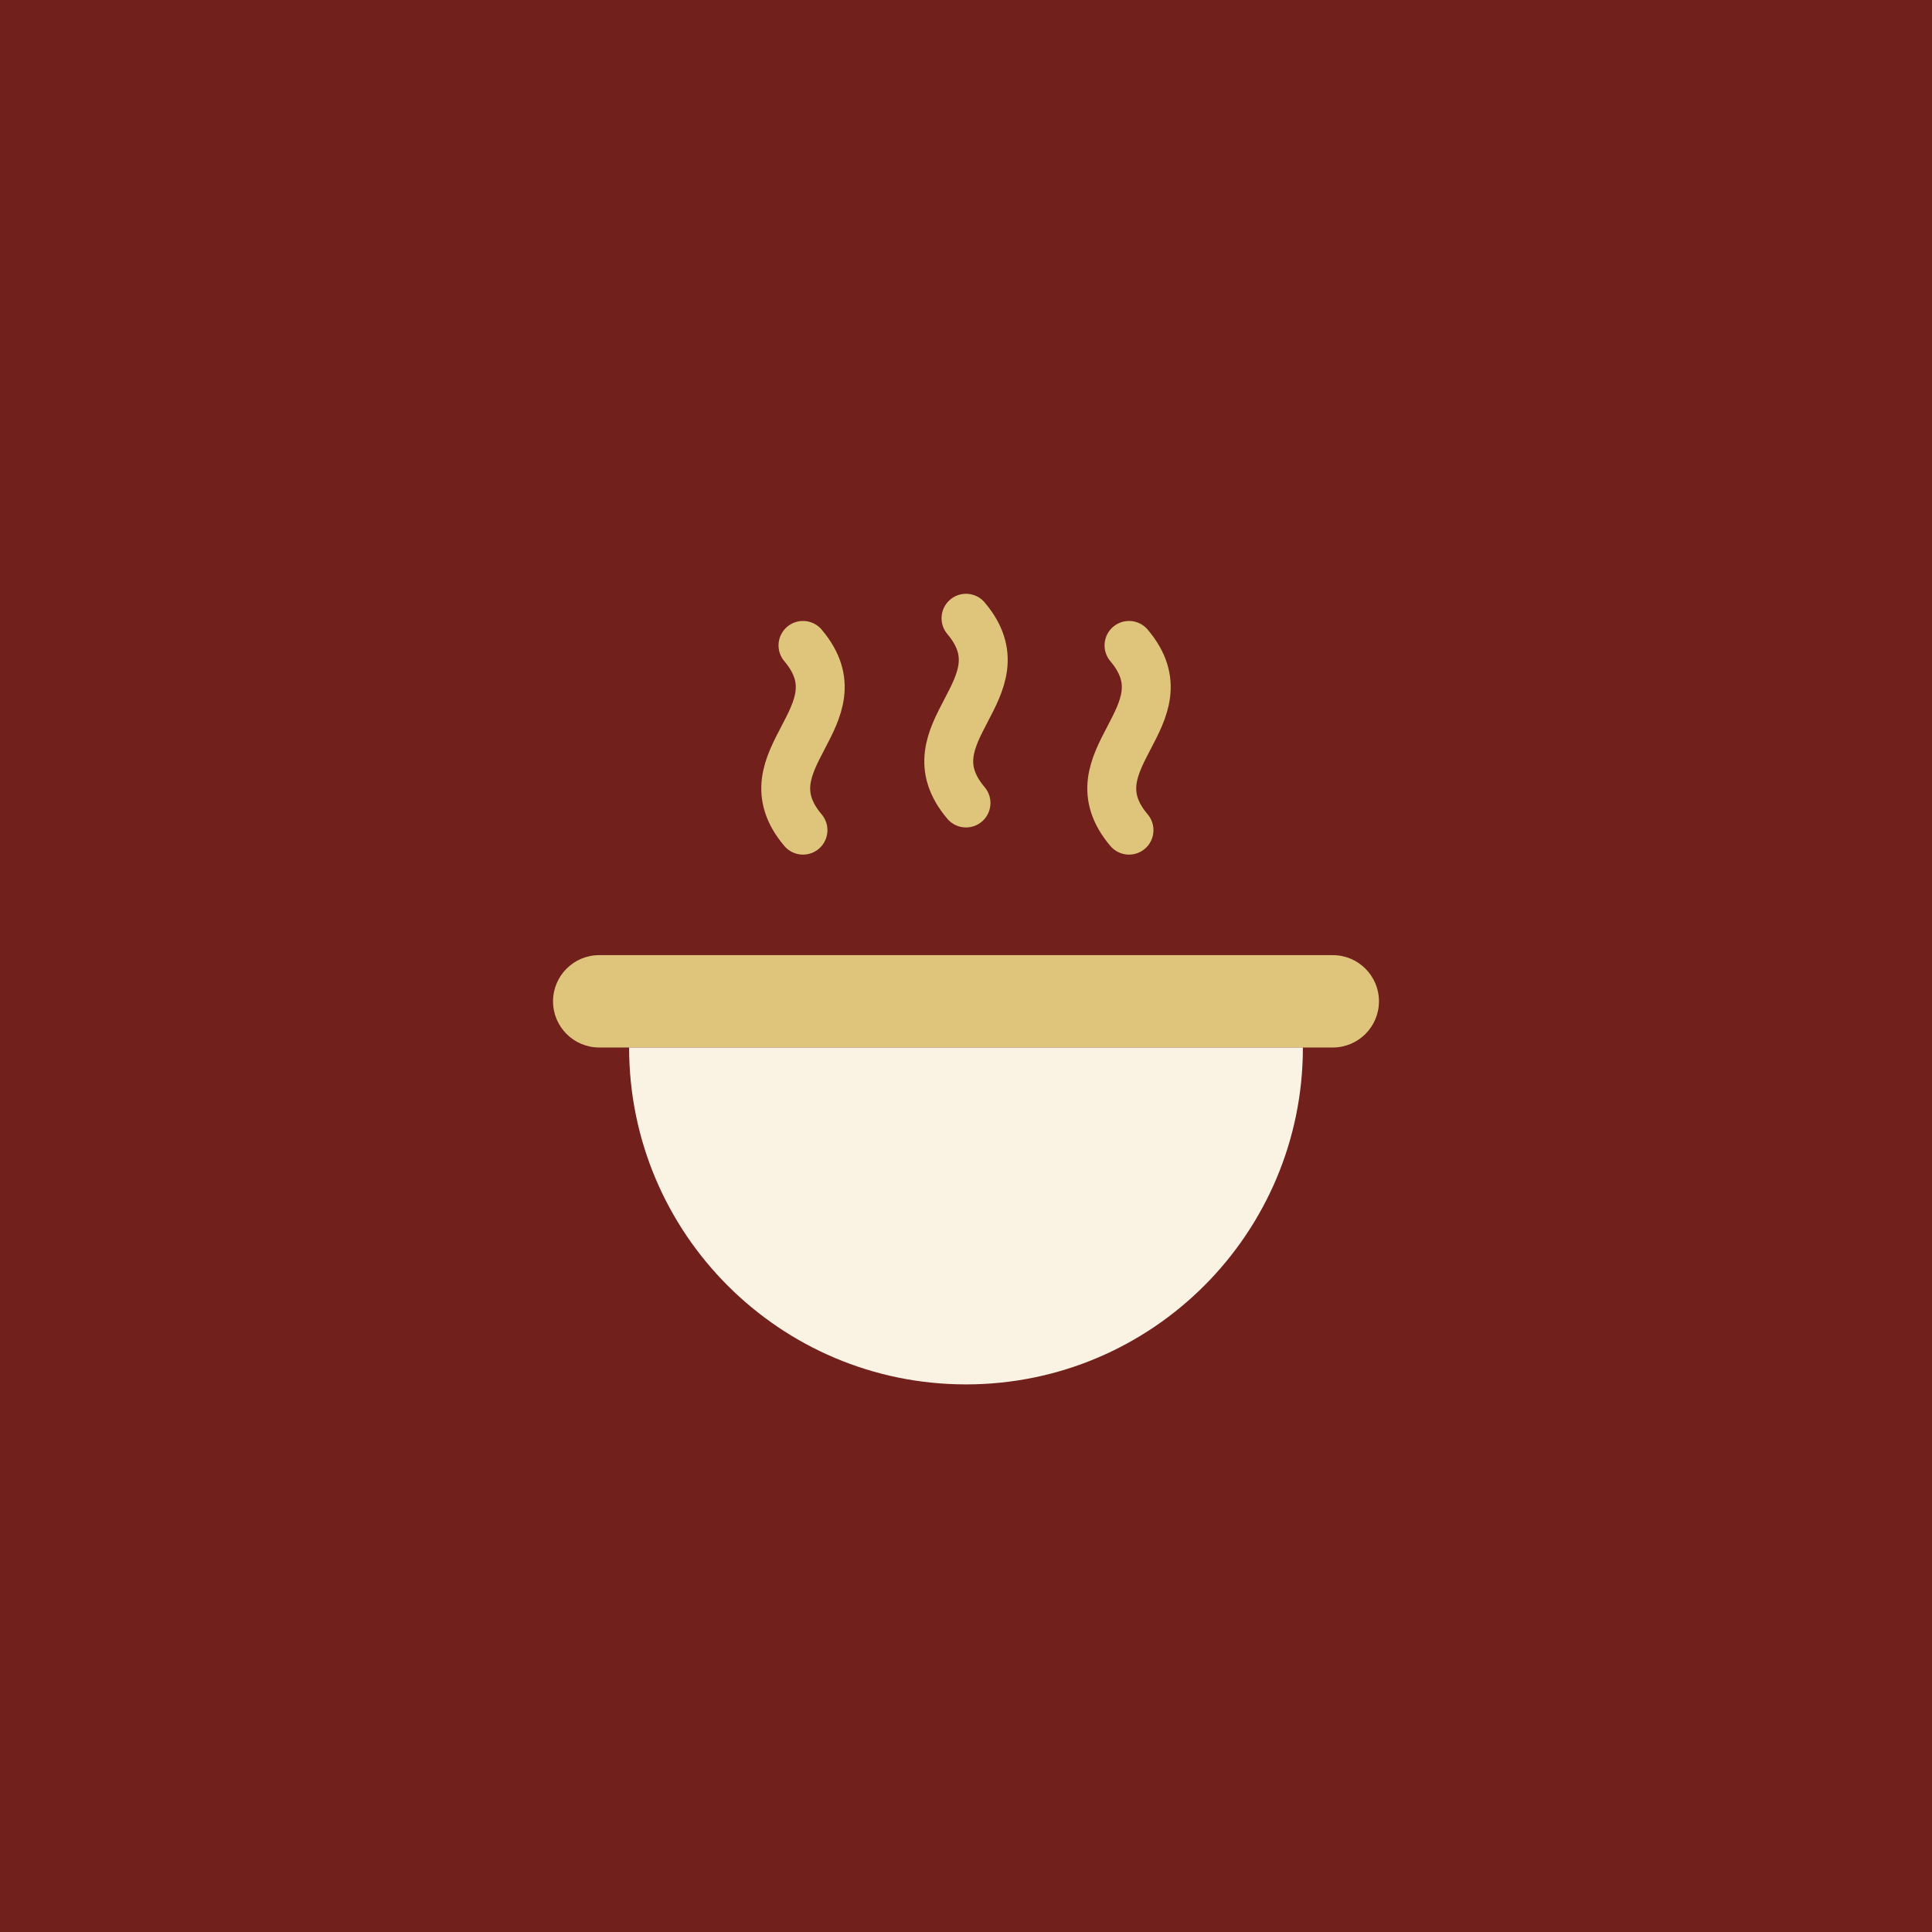
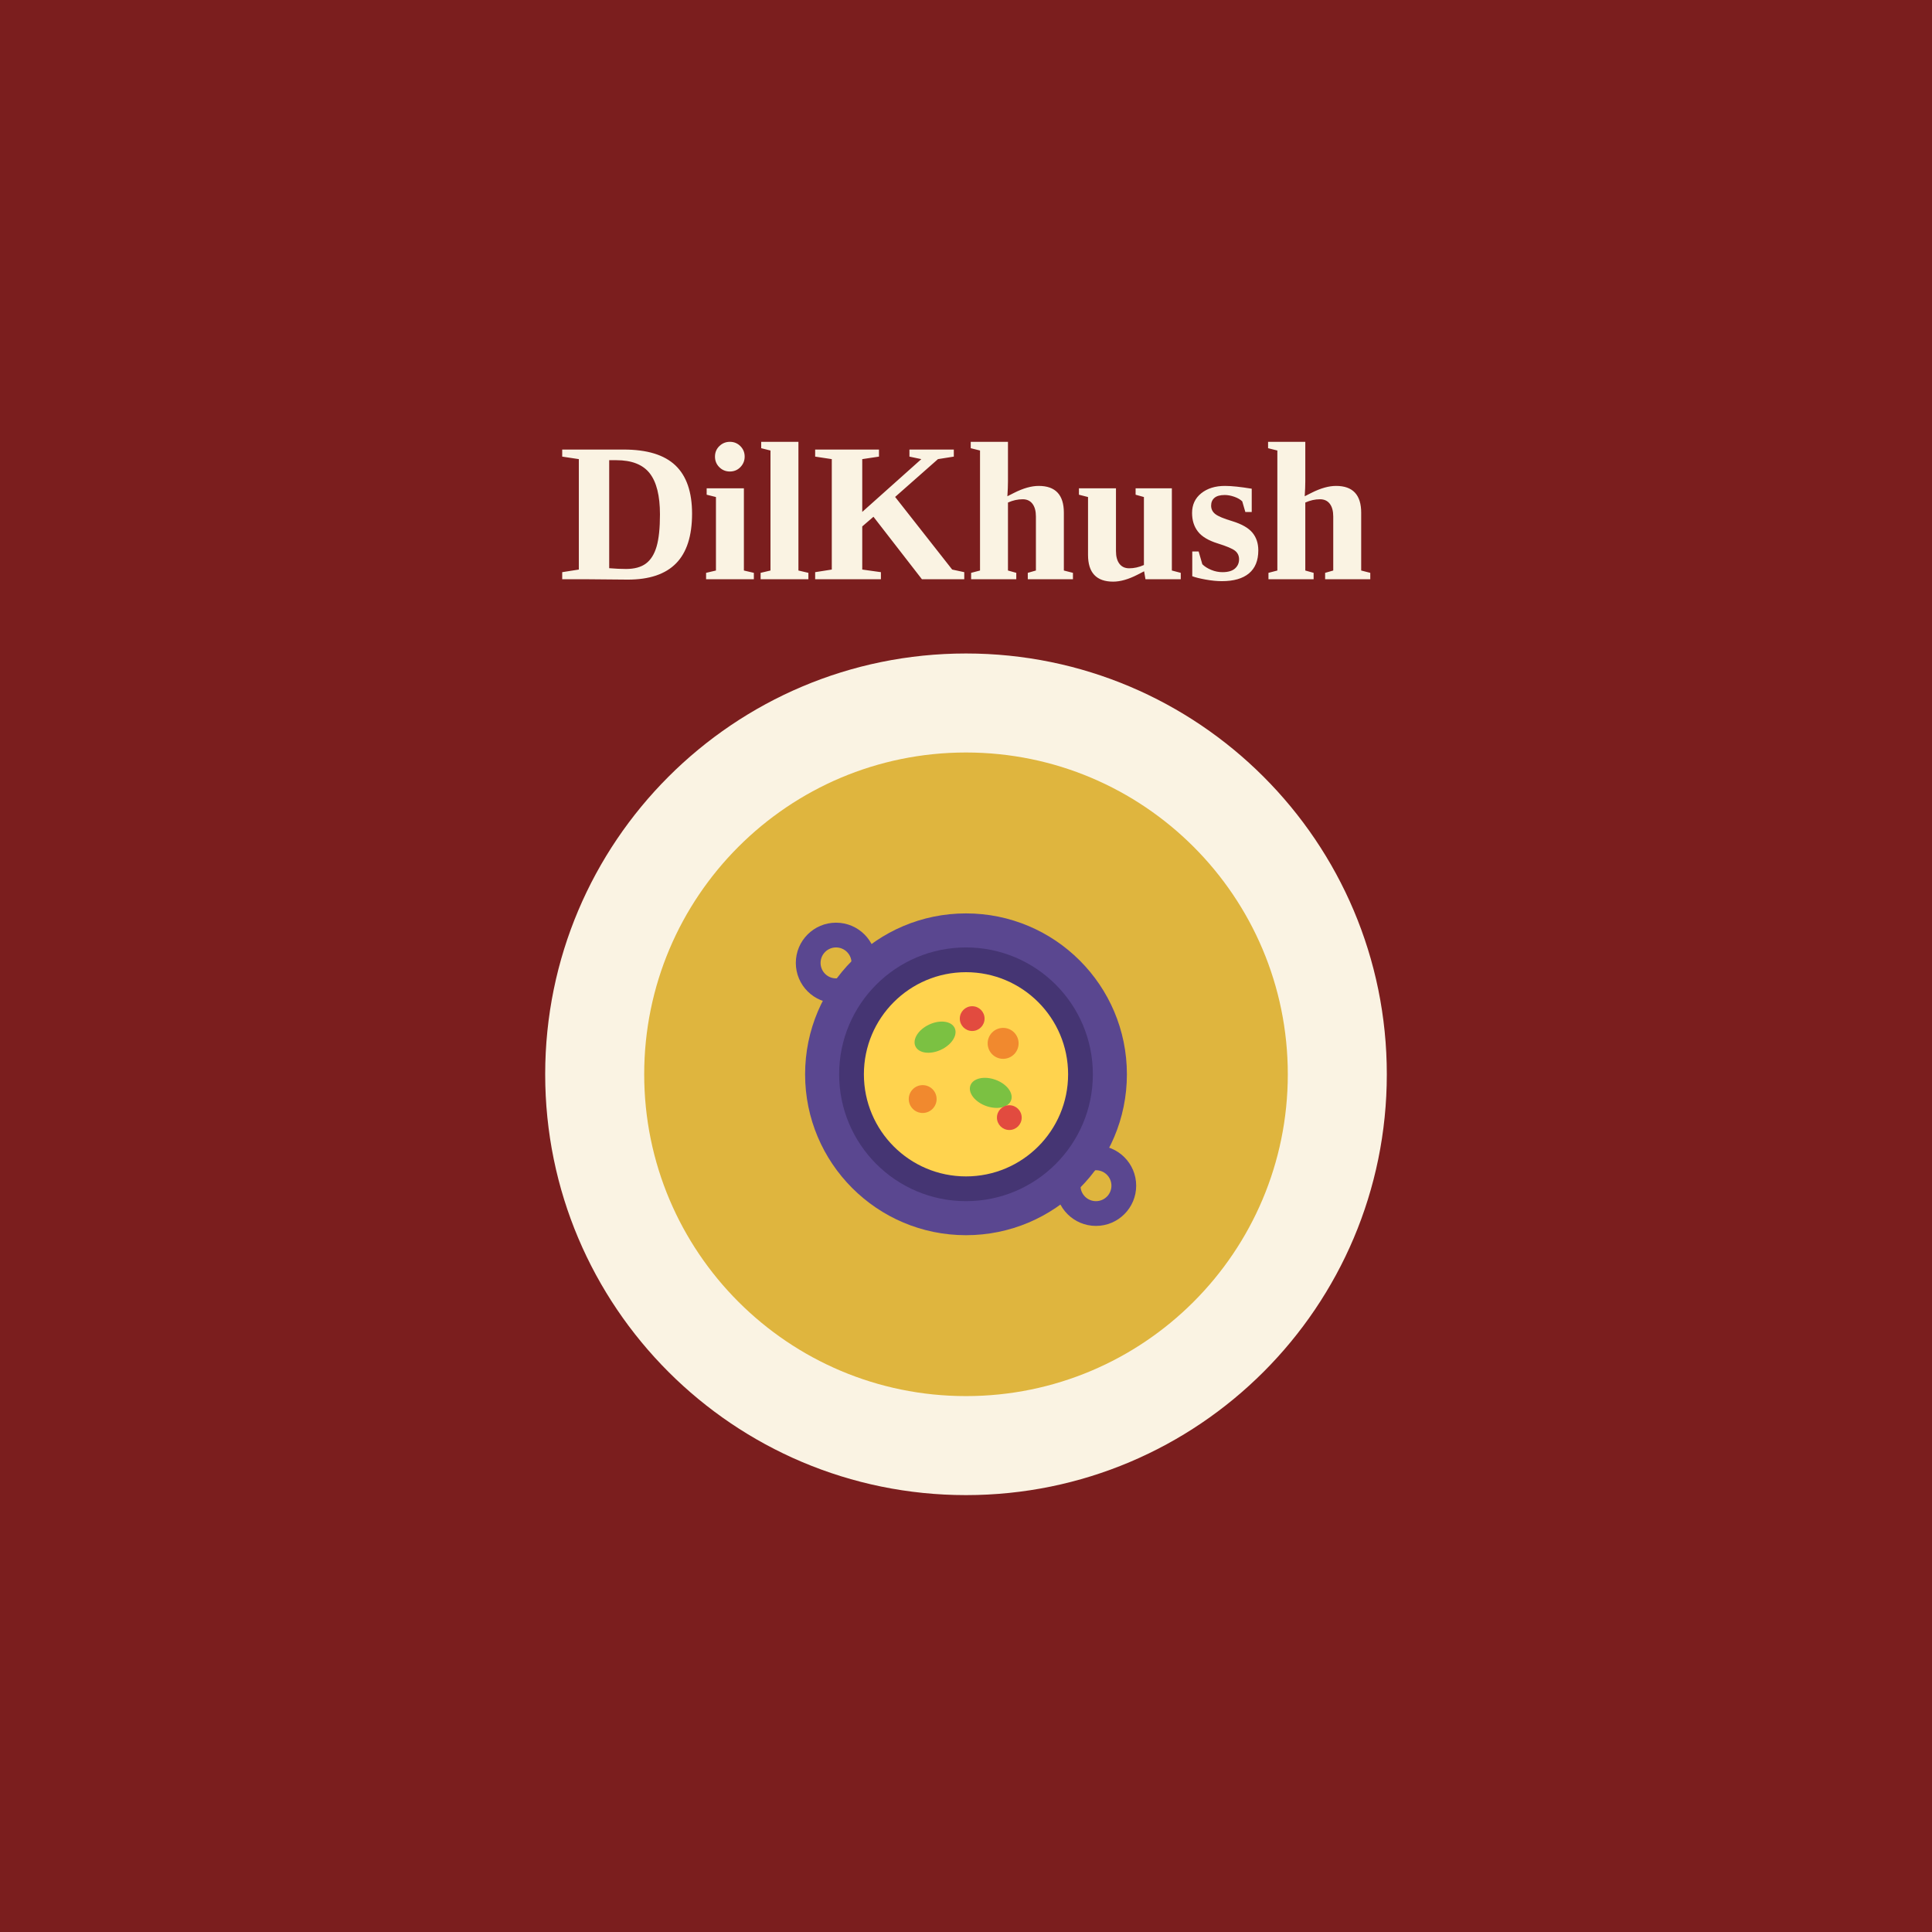
<svg xmlns="http://www.w3.org/2000/svg" viewBox="0 0 512 512" role="img" aria-label="DilKhush Dhaba">
-   <rect width="512" height="512" fill="#71201C" />
-   <g transform="translate(256 256) scale(0.72) translate(-256 -256)">
-     <g fill="none" stroke="#DFC57C" stroke-width="18" stroke-linecap="round">
-       <path d="M196 206c-22-26 22-42 0-68" />
-       <path d="M256 196c-22-26 22-42 0-68" />
-       <path d="M316 206c-22-26 22-42 0-68" />
+   <rect width="512" height="512" fill="#7B1E1E" />
+   <g transform="translate(256 256) scale(0.82) translate(-256 -245)">
+     <text x="256" y="120" text-anchor="middle" fill="#FAF3E3" font-weight="bold" font-size="64" font-family="Georgia, 'Times New Roman', 'Liberation Serif', serif">DilKhush</text>
+     <circle cx="256" cy="280" r="136" fill="#FAF3E3" />
+     <circle cx="256" cy="280" r="104" fill="#DFB53E" />
+     <g fill="#5A4790">
+       <circle cx="214" cy="244" r="13" />
+       <circle cx="298" cy="316" r="13" />
    </g>
-     <rect x="104" y="252" width="304" height="34" rx="17" fill="#DFC57C" />
-     <path d="M132 286h248a124 124 0 0 1-248 0z" fill="#FAF3E3" />
+     <circle cx="214" cy="244" r="5" fill="#DFB53E" />
+     <circle cx="298" cy="316" r="5" fill="#DFB53E" />
+     <circle cx="256" cy="280" r="52" fill="#5A4790" />
+     <circle cx="256" cy="280" r="41" fill="#453573" />
+     <circle cx="256" cy="280" r="33" fill="#FFD34E" />
+     <ellipse cx="246" cy="268" rx="7" ry="4.5" fill="#7BC142" transform="rotate(-25 246 268)" />
+     <ellipse cx="264" cy="286" rx="7" ry="4.5" fill="#7BC142" transform="rotate(20 264 286)" />
+     <circle cx="268" cy="270" r="5" fill="#F1892E" />
+     <circle cx="242" cy="288" r="4.5" fill="#F1892E" />
+     <circle cx="258" cy="262" r="4" fill="#E24B3F" />
+     <circle cx="270" cy="294" r="4" fill="#E24B3F" />
  </g>
</svg>
